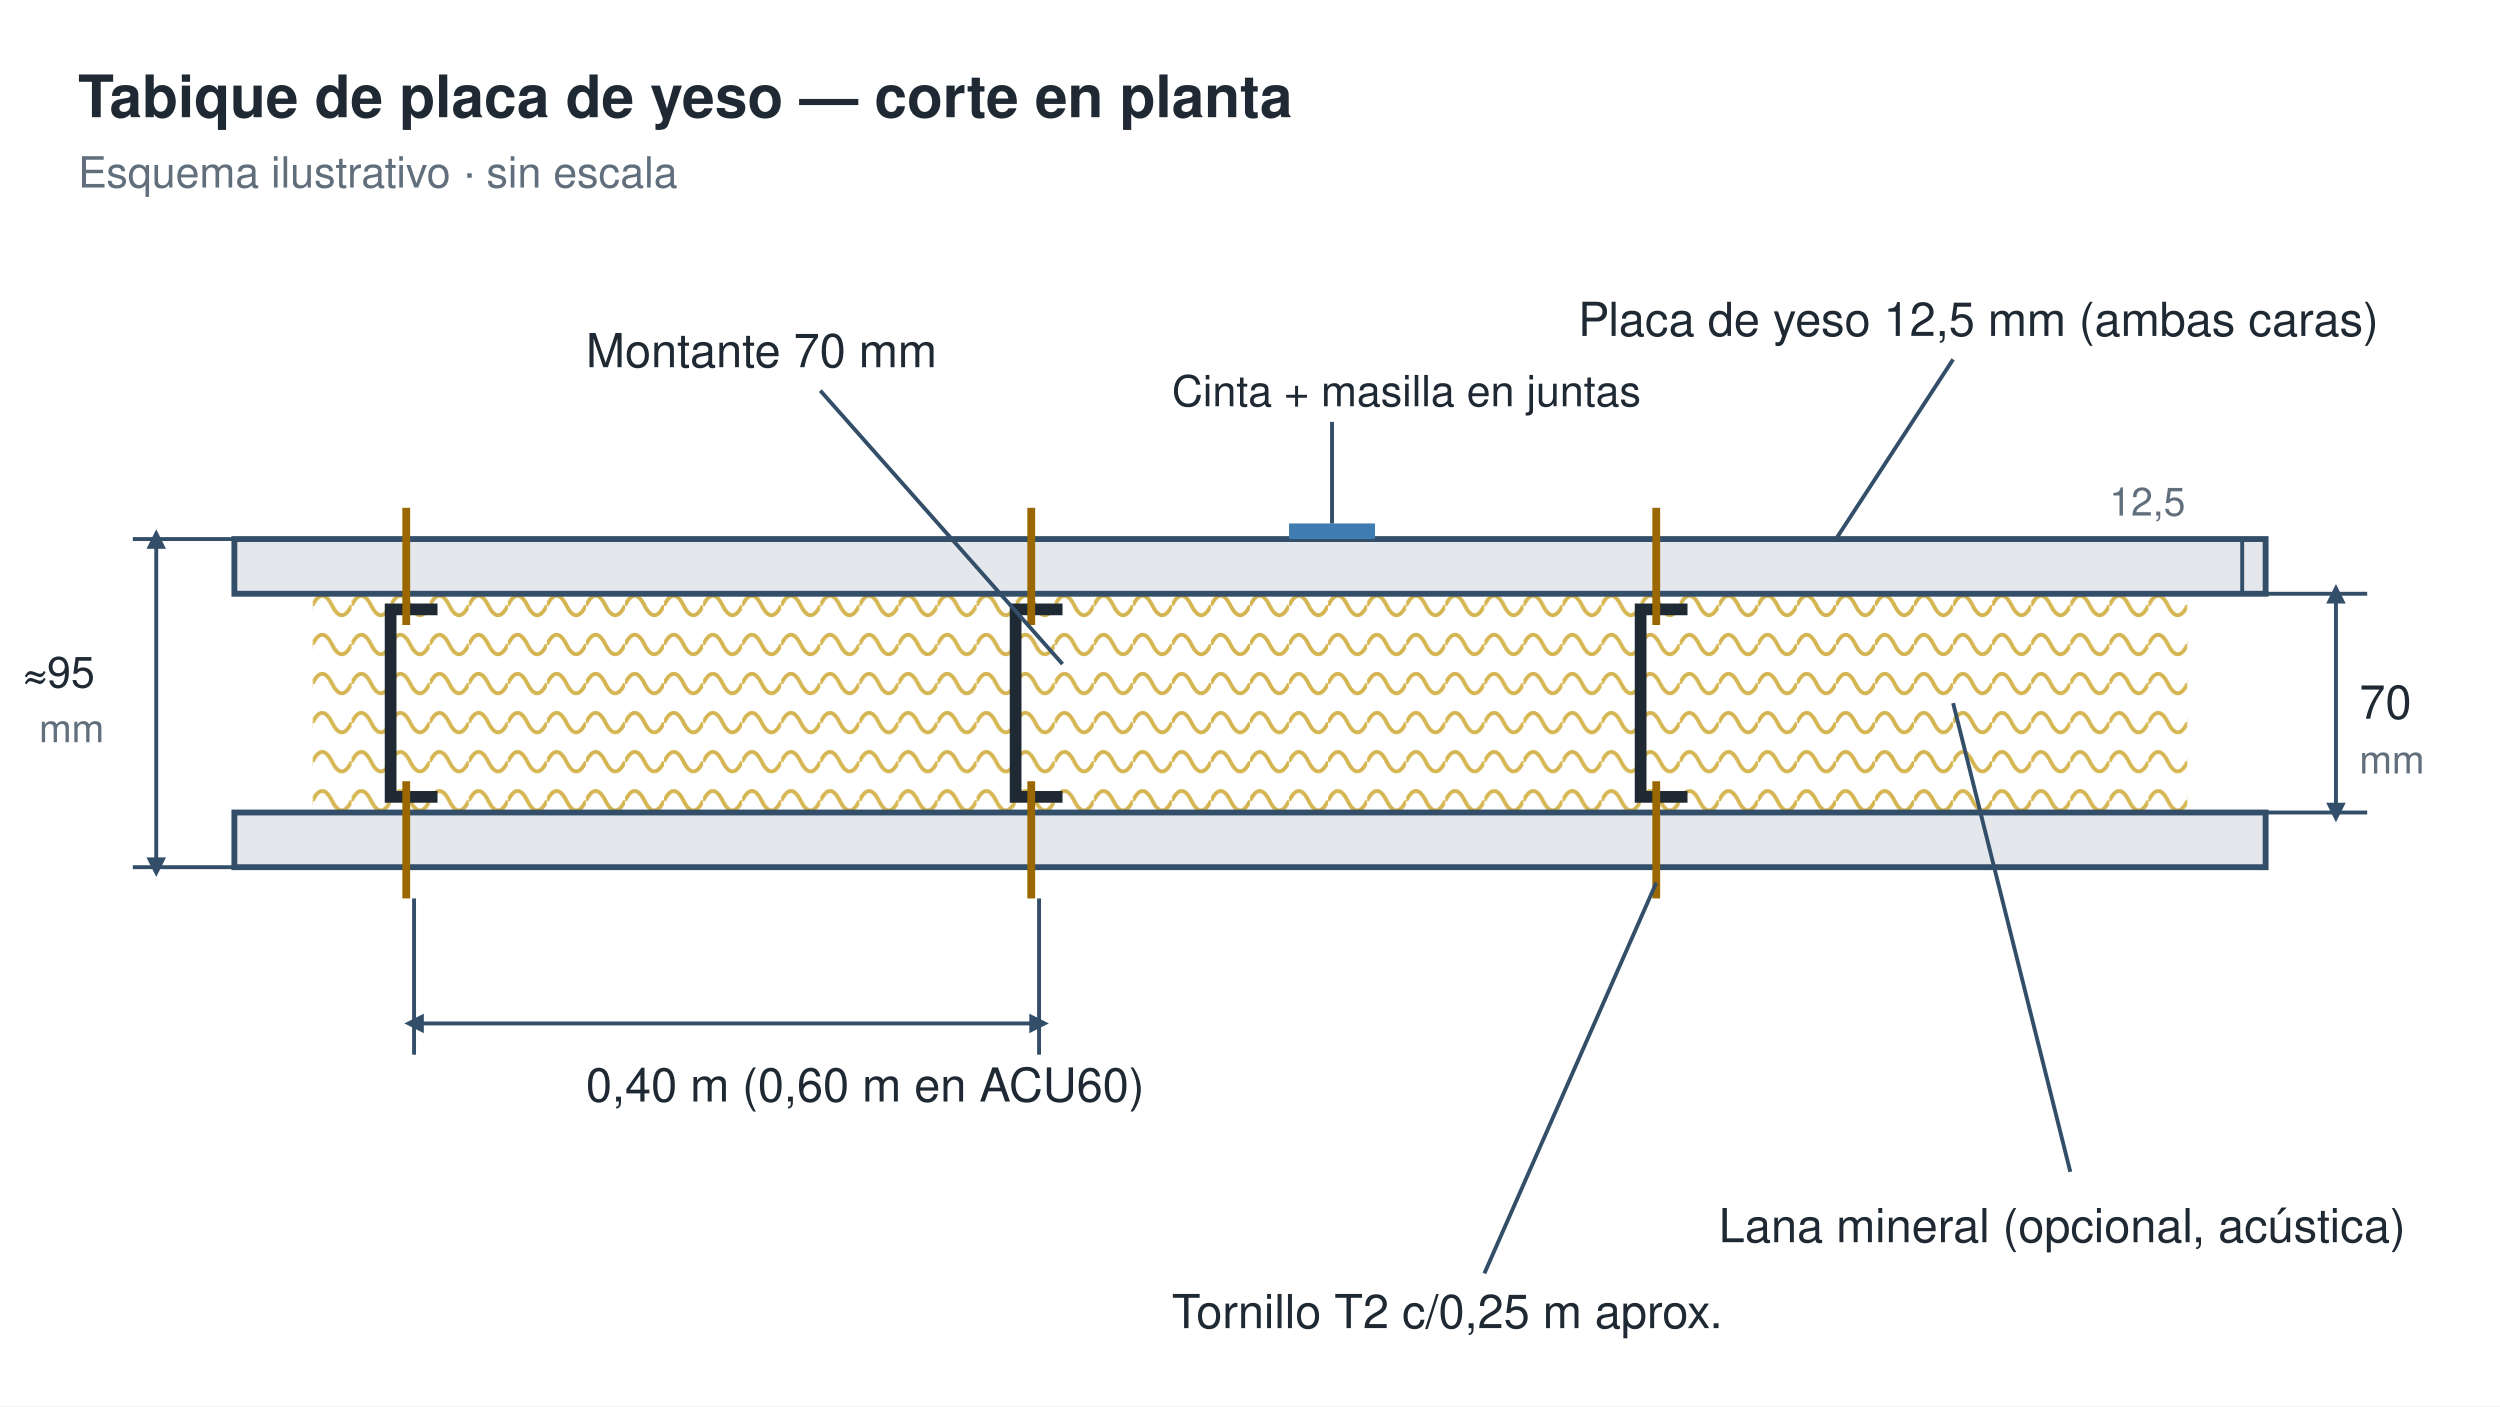
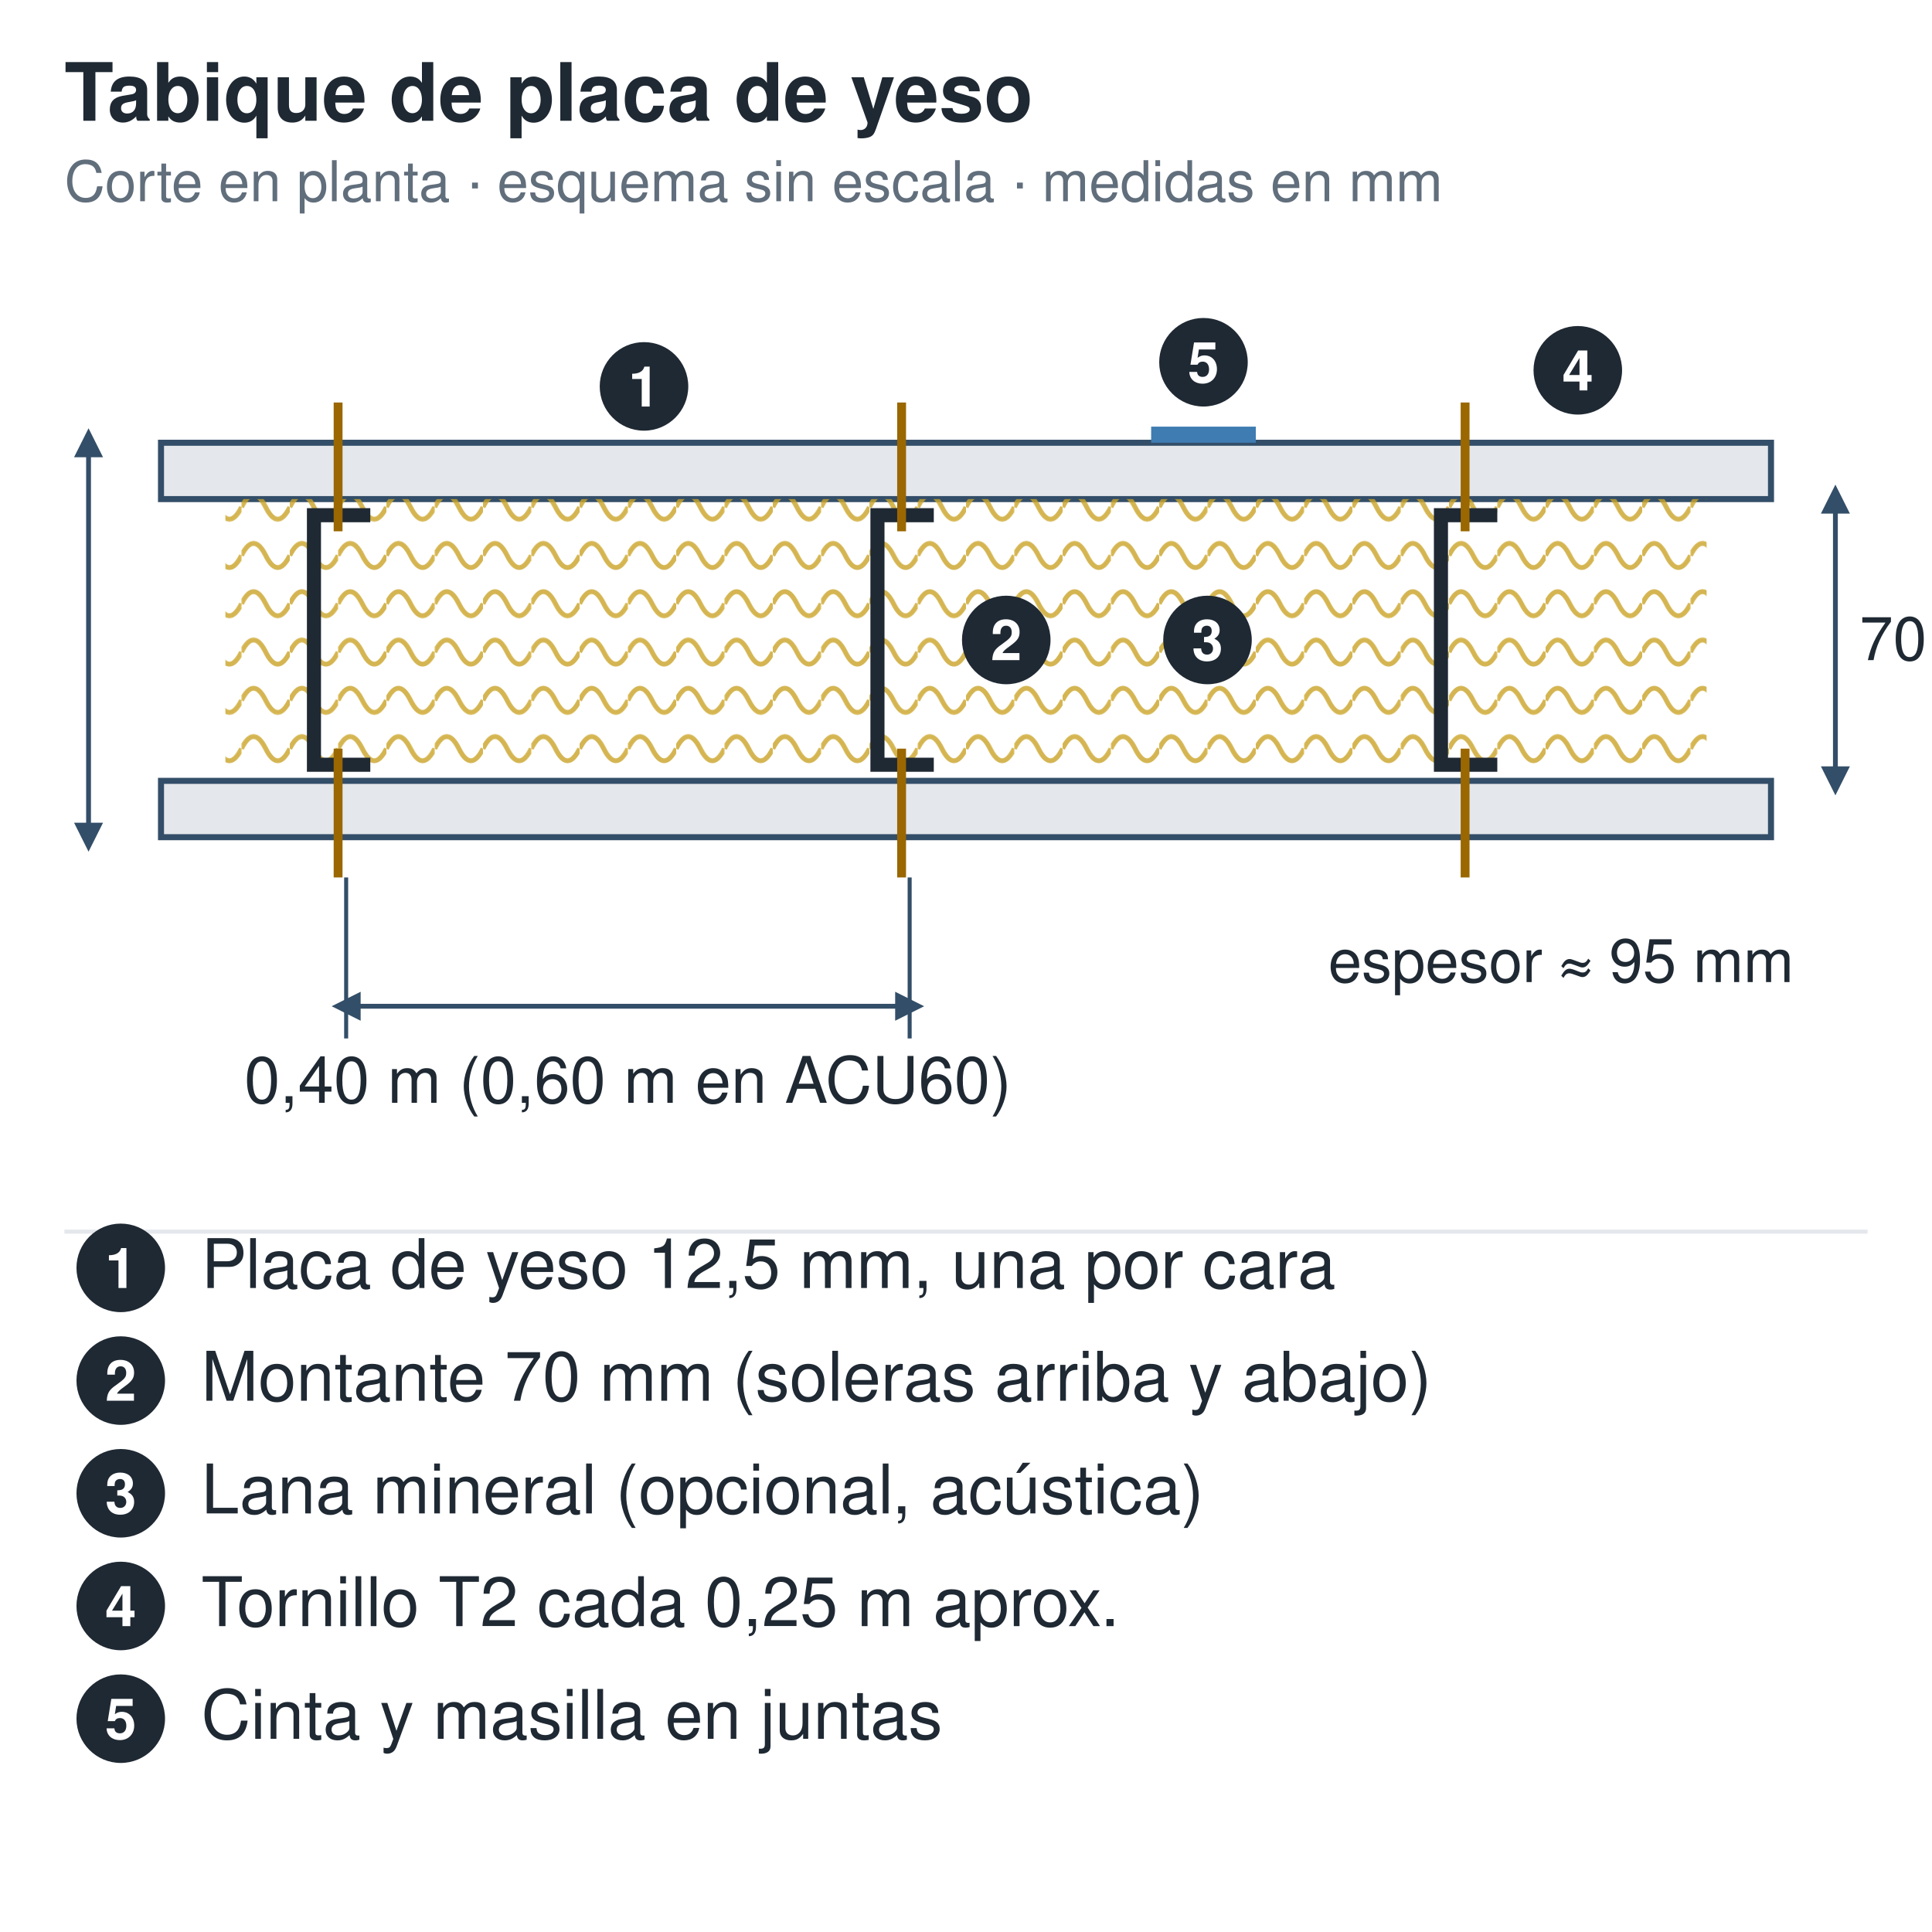
- <svg xmlns="http://www.w3.org/2000/svg" viewBox="0 0 640 360" font-family="Helvetica, Arial, sans-serif">
+ <svg xmlns="http://www.w3.org/2000/svg" viewBox="0 0 480 480" font-family="Helvetica, Arial, sans-serif">
  <defs>
-     <pattern id="lana" width="10" height="10" patternUnits="userSpaceOnUse">
-       <path d="M0 5 Q2.5 0 5 5 T10 5" fill="none" stroke="#c9a227" stroke-width="1" />
-     </pattern>
-     <marker id="a" viewBox="0 0 10 10" refX="5" refY="5" markerWidth="5" markerHeight="5" orient="auto-start-reverse">
+     <marker id="a" viewBox="0 0 10 10" refX="5" refY="5" markerWidth="6" markerHeight="6" orient="auto-start-reverse">
      <path d="M0 0L10 5L0 10z" fill="#334e68" />
    </marker>
+     <pattern id="lana" width="12" height="12" patternUnits="userSpaceOnUse">
+       <path d="M0 6 Q3 0 6 6 T12 6" fill="none" stroke="#c9a227" stroke-width="1.2" />
+     </pattern>
+     <pattern id="horm" width="12" height="12" patternUnits="userSpaceOnUse">
+       <path d="M0 12L12 0" stroke="#9aa5b1" />
+       <circle cx="3" cy="4" r="1.2" fill="#9aa5b1" />
+     </pattern>
+     <pattern id="muro" width="14" height="14" patternUnits="userSpaceOnUse">
+       <path d="M0 14L14 0" stroke="#bcccdc" />
+     </pattern>
+     <pattern id="lad" width="28" height="14" patternUnits="userSpaceOnUse">
+       <rect width="28" height="14" fill="#f7d9c4" />
+       <path d="M0 0H28M0 7H28M7 0V7M21 7V14" stroke="#c97b4a" />
+     </pattern>
  </defs>
-   <rect width="640" height="360" fill="#fff" />
-   <text x="20" y="30" font-size="15" font-weight="700" fill="#1f2933">Tabique de placa de yeso — corte en planta</text>
-   <text x="20" y="48" font-size="11" fill="#616e7c">Esquema ilustrativo · sin escala</text>
-   <rect x="80" y="152" width="480" height="56" fill="url(#lana)" opacity=".8" />
-   <rect x="60" y="138" width="520" height="14" fill="#e4e7eb" stroke="#334e68" stroke-width="1.5" />
-   <rect x="60" y="208" width="520" height="14" fill="#e4e7eb" stroke="#334e68" stroke-width="1.5" />
-   <g fill="none" stroke="#1f2933" stroke-width="3">
-     <path d="M112 156 h-12 v48 h12" />
-     <path d="M272 156 h-12 v48 h12" />
-     <path d="M432 156 h-12 v48 h12" />
+   <rect width="480" height="480" fill="#fff" />
+   <text x="16" y="30" font-size="20" font-weight="700" fill="#1f2933">Tabique de placa de yeso</text>
+   <text x="16" y="50" font-size="14" fill="#616e7c">Corte en planta · esquema sin escala · medidas en mm</text>
+   <rect x="40" y="110" width="400" height="14" fill="#e4e7eb" stroke="#334e68" stroke-width="1.5" />
+   <rect x="40" y="194" width="400" height="14" fill="#e4e7eb" stroke="#334e68" stroke-width="1.5" />
+   <rect x="56" y="124" width="368" height="70" fill="url(#lana)" opacity=".8" />
+   <g fill="none" stroke="#1f2933" stroke-width="3.5">
+     <path d="M92 128 h-14 v62 h14" />
+     <path d="M232 128 h-14 v62 h14" />
+     <path d="M372 128 h-14 v62 h14" />
  </g>
-   <g stroke="#9a6700" stroke-width="2">
-     <line x1="104" y1="130" x2="104" y2="160" />
-     <line x1="264" y1="130" x2="264" y2="160" />
-     <line x1="424" y1="130" x2="424" y2="160" />
-     <line x1="104" y1="200" x2="104" y2="230" />
-     <line x1="264" y1="200" x2="264" y2="230" />
-     <line x1="424" y1="200" x2="424" y2="230" />
+   <g stroke="#9a6700" stroke-width="2.2">
+     <line x1="84" y1="100" x2="84" y2="132" />
+     <line x1="224" y1="100" x2="224" y2="132" />
+     <line x1="364" y1="100" x2="364" y2="132" />
+     <line x1="84" y1="186" x2="84" y2="218" />
+     <line x1="224" y1="186" x2="224" y2="218" />
+     <line x1="364" y1="186" x2="364" y2="218" />
  </g>
-   <rect x="330" y="134" width="22" height="4" fill="#3e7cb1" />
-   <g stroke="#334e68" stroke-width="1" fill="none">
-     <line x1="106" y1="262" x2="266" y2="262" marker-start="url(#a)" marker-end="url(#a)" />
-     <line x1="106" y1="230" x2="106" y2="270" />
-     <line x1="266" y1="230" x2="266" y2="270" />
-     <line x1="598" y1="152" x2="598" y2="208" marker-start="url(#a)" marker-end="url(#a)" />
-     <line x1="580" y1="152" x2="606" y2="152" />
-     <line x1="580" y1="208" x2="606" y2="208" />
-   </g>
-   <text x="150" y="282" font-size="12" fill="#1f2933">0,40 m (0,60 m en ACU60)</text>
-   <text x="604" y="184" font-size="12" fill="#1f2933">70</text>
-   <text x="604" y="198" font-size="10" fill="#616e7c">mm</text>
-   <g stroke="#334e68" stroke-width="1" fill="none">
-     <line x1="40" y1="138" x2="40" y2="222" marker-start="url(#a)" marker-end="url(#a)" />
-     <line x1="34" y1="138" x2="60" y2="138" />
-     <line x1="34" y1="222" x2="60" y2="222" />
-     <line x1="574" y1="138" x2="574" y2="152" />
-   </g>
-   <text x="6" y="176" font-size="11" fill="#1f2933">≈95</text>
-   <text x="10" y="190" font-size="10" fill="#616e7c">mm</text>
-   <text x="540" y="132" font-size="10" fill="#616e7c">12,5</text>
-   <g font-size="12" fill="#1f2933">
-     <line x1="470" y1="138" x2="500" y2="92" stroke="#334e68" />
-     <text x="404" y="86">Placa de yeso 12,5 mm (ambas caras)</text>
-     <line x1="272" y1="170" x2="210" y2="100" stroke="#334e68" />
-     <text x="150" y="94">Montante 70 mm</text>
-     <line x1="341" y1="134" x2="341" y2="108" stroke="#334e68" />
-     <text x="300" y="104" font-size="11">Cinta + masilla en juntas</text>
-     <line x1="500" y1="180" x2="530" y2="300" stroke="#334e68" />
-     <text x="440" y="318">Lana mineral (opcional, acústica)</text>
-     <line x1="424" y1="226" x2="380" y2="326" stroke="#334e68" />
-     <text x="300" y="340">Tornillo T2 c/0,25 m aprox.</text>
-   </g>
+   <rect x="286" y="106" width="26" height="4" fill="#3e7cb1" />
+   <circle cx="160" cy="96" r="11" fill="#1f2933" />
+   <text x="160" y="101" text-anchor="middle" font-size="14" font-weight="700" fill="#fff">1</text>
+   <circle cx="300" cy="159" r="11" fill="#1f2933" />
+   <text x="300" y="164" text-anchor="middle" font-size="14" font-weight="700" fill="#fff">3</text>
+   <circle cx="392" cy="92" r="11" fill="#1f2933" />
+   <text x="392" y="97" text-anchor="middle" font-size="14" font-weight="700" fill="#fff">4</text>
+   <circle cx="299" cy="90" r="11" fill="#1f2933" />
+   <text x="299" y="95" text-anchor="middle" font-size="14" font-weight="700" fill="#fff">5</text>
+   <circle cx="250" cy="159" r="11" fill="#1f2933" />
+   <text x="250" y="164" text-anchor="middle" font-size="14" font-weight="700" fill="#fff">2</text>
+   <line x1="86" y1="250" x2="226" y2="250" stroke="#334e68" stroke-width="1.2" marker-start="url(#a)" marker-end="url(#a)" />
+   <line x1="86" y1="218" x2="86" y2="258" stroke="#334e68" />
+   <line x1="226" y1="218" x2="226" y2="258" stroke="#334e68" />
+   <text x="156" y="274" font-size="16" text-anchor="middle" fill="#1f2933">0,40 m (0,60 m en ACU60)</text>
+   <line x1="456" y1="124" x2="456" y2="194" stroke="#334e68" stroke-width="1.2" marker-start="url(#a)" marker-end="url(#a)" />
+   <text x="462" y="164" font-size="15" text-anchor="start" fill="#1f2933">70</text>
+   <line x1="22" y1="110" x2="22" y2="208" stroke="#334e68" stroke-width="1.2" marker-start="url(#a)" marker-end="url(#a)" />
+   <text x="330" y="244" font-size="15" text-anchor="start" fill="#1f2933">espesor ≈ 95 mm</text>
+   <line x1="16" y1="306" x2="464" y2="306" stroke="#e4e7eb" />
+   <circle cx="30" cy="315" r="11" fill="#1f2933" />
+   <text x="30" y="320" text-anchor="middle" font-size="14" font-weight="700" fill="#fff">1</text>
+   <text x="50" y="320" font-size="17" fill="#1f2933">Placa de yeso 12,5 mm, una por cara</text>
+   <circle cx="30" cy="343" r="11" fill="#1f2933" />
+   <text x="30" y="348" text-anchor="middle" font-size="14" font-weight="700" fill="#fff">2</text>
+   <text x="50" y="348" font-size="17" fill="#1f2933">Montante 70 mm (soleras arriba y abajo)</text>
+   <circle cx="30" cy="371" r="11" fill="#1f2933" />
+   <text x="30" y="376" text-anchor="middle" font-size="14" font-weight="700" fill="#fff">3</text>
+   <text x="50" y="376" font-size="17" fill="#1f2933">Lana mineral (opcional, acústica)</text>
+   <circle cx="30" cy="399" r="11" fill="#1f2933" />
+   <text x="30" y="404" text-anchor="middle" font-size="14" font-weight="700" fill="#fff">4</text>
+   <text x="50" y="404" font-size="17" fill="#1f2933">Tornillo T2 cada 0,25 m aprox.</text>
+   <circle cx="30" cy="427" r="11" fill="#1f2933" />
+   <text x="30" y="432" text-anchor="middle" font-size="14" font-weight="700" fill="#fff">5</text>
+   <text x="50" y="432" font-size="17" fill="#1f2933">Cinta y masilla en juntas</text>
</svg>
